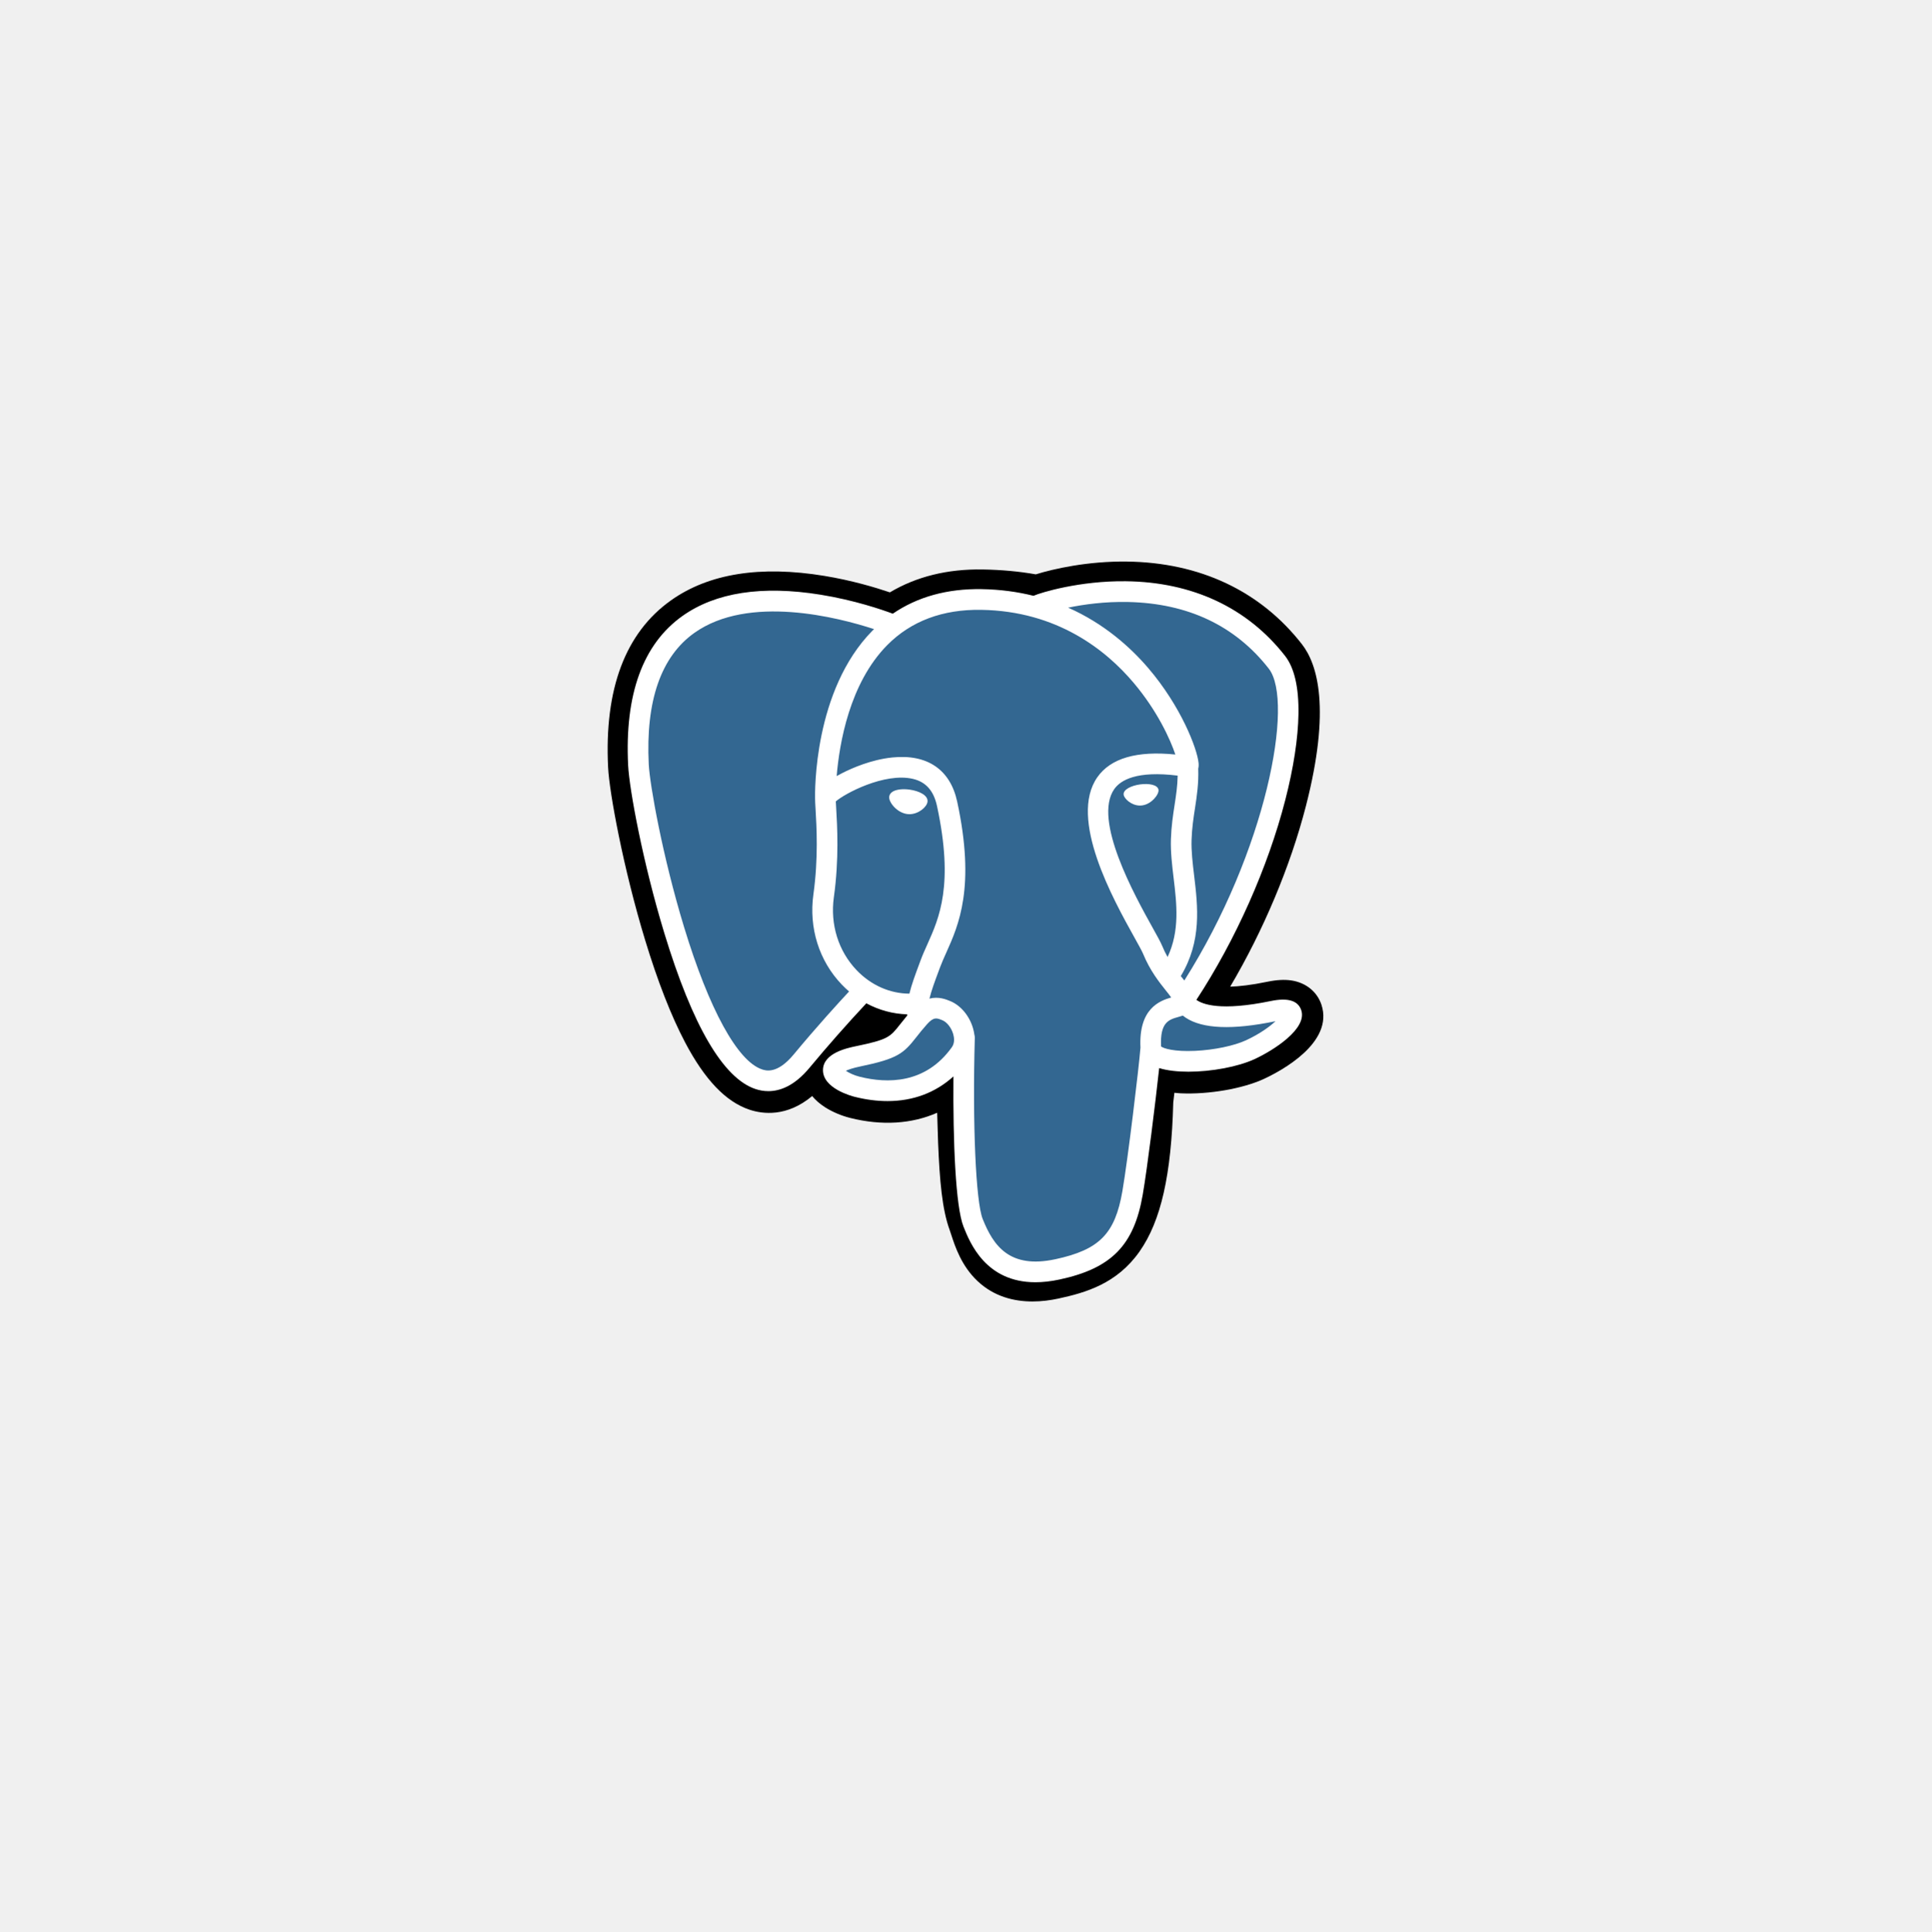
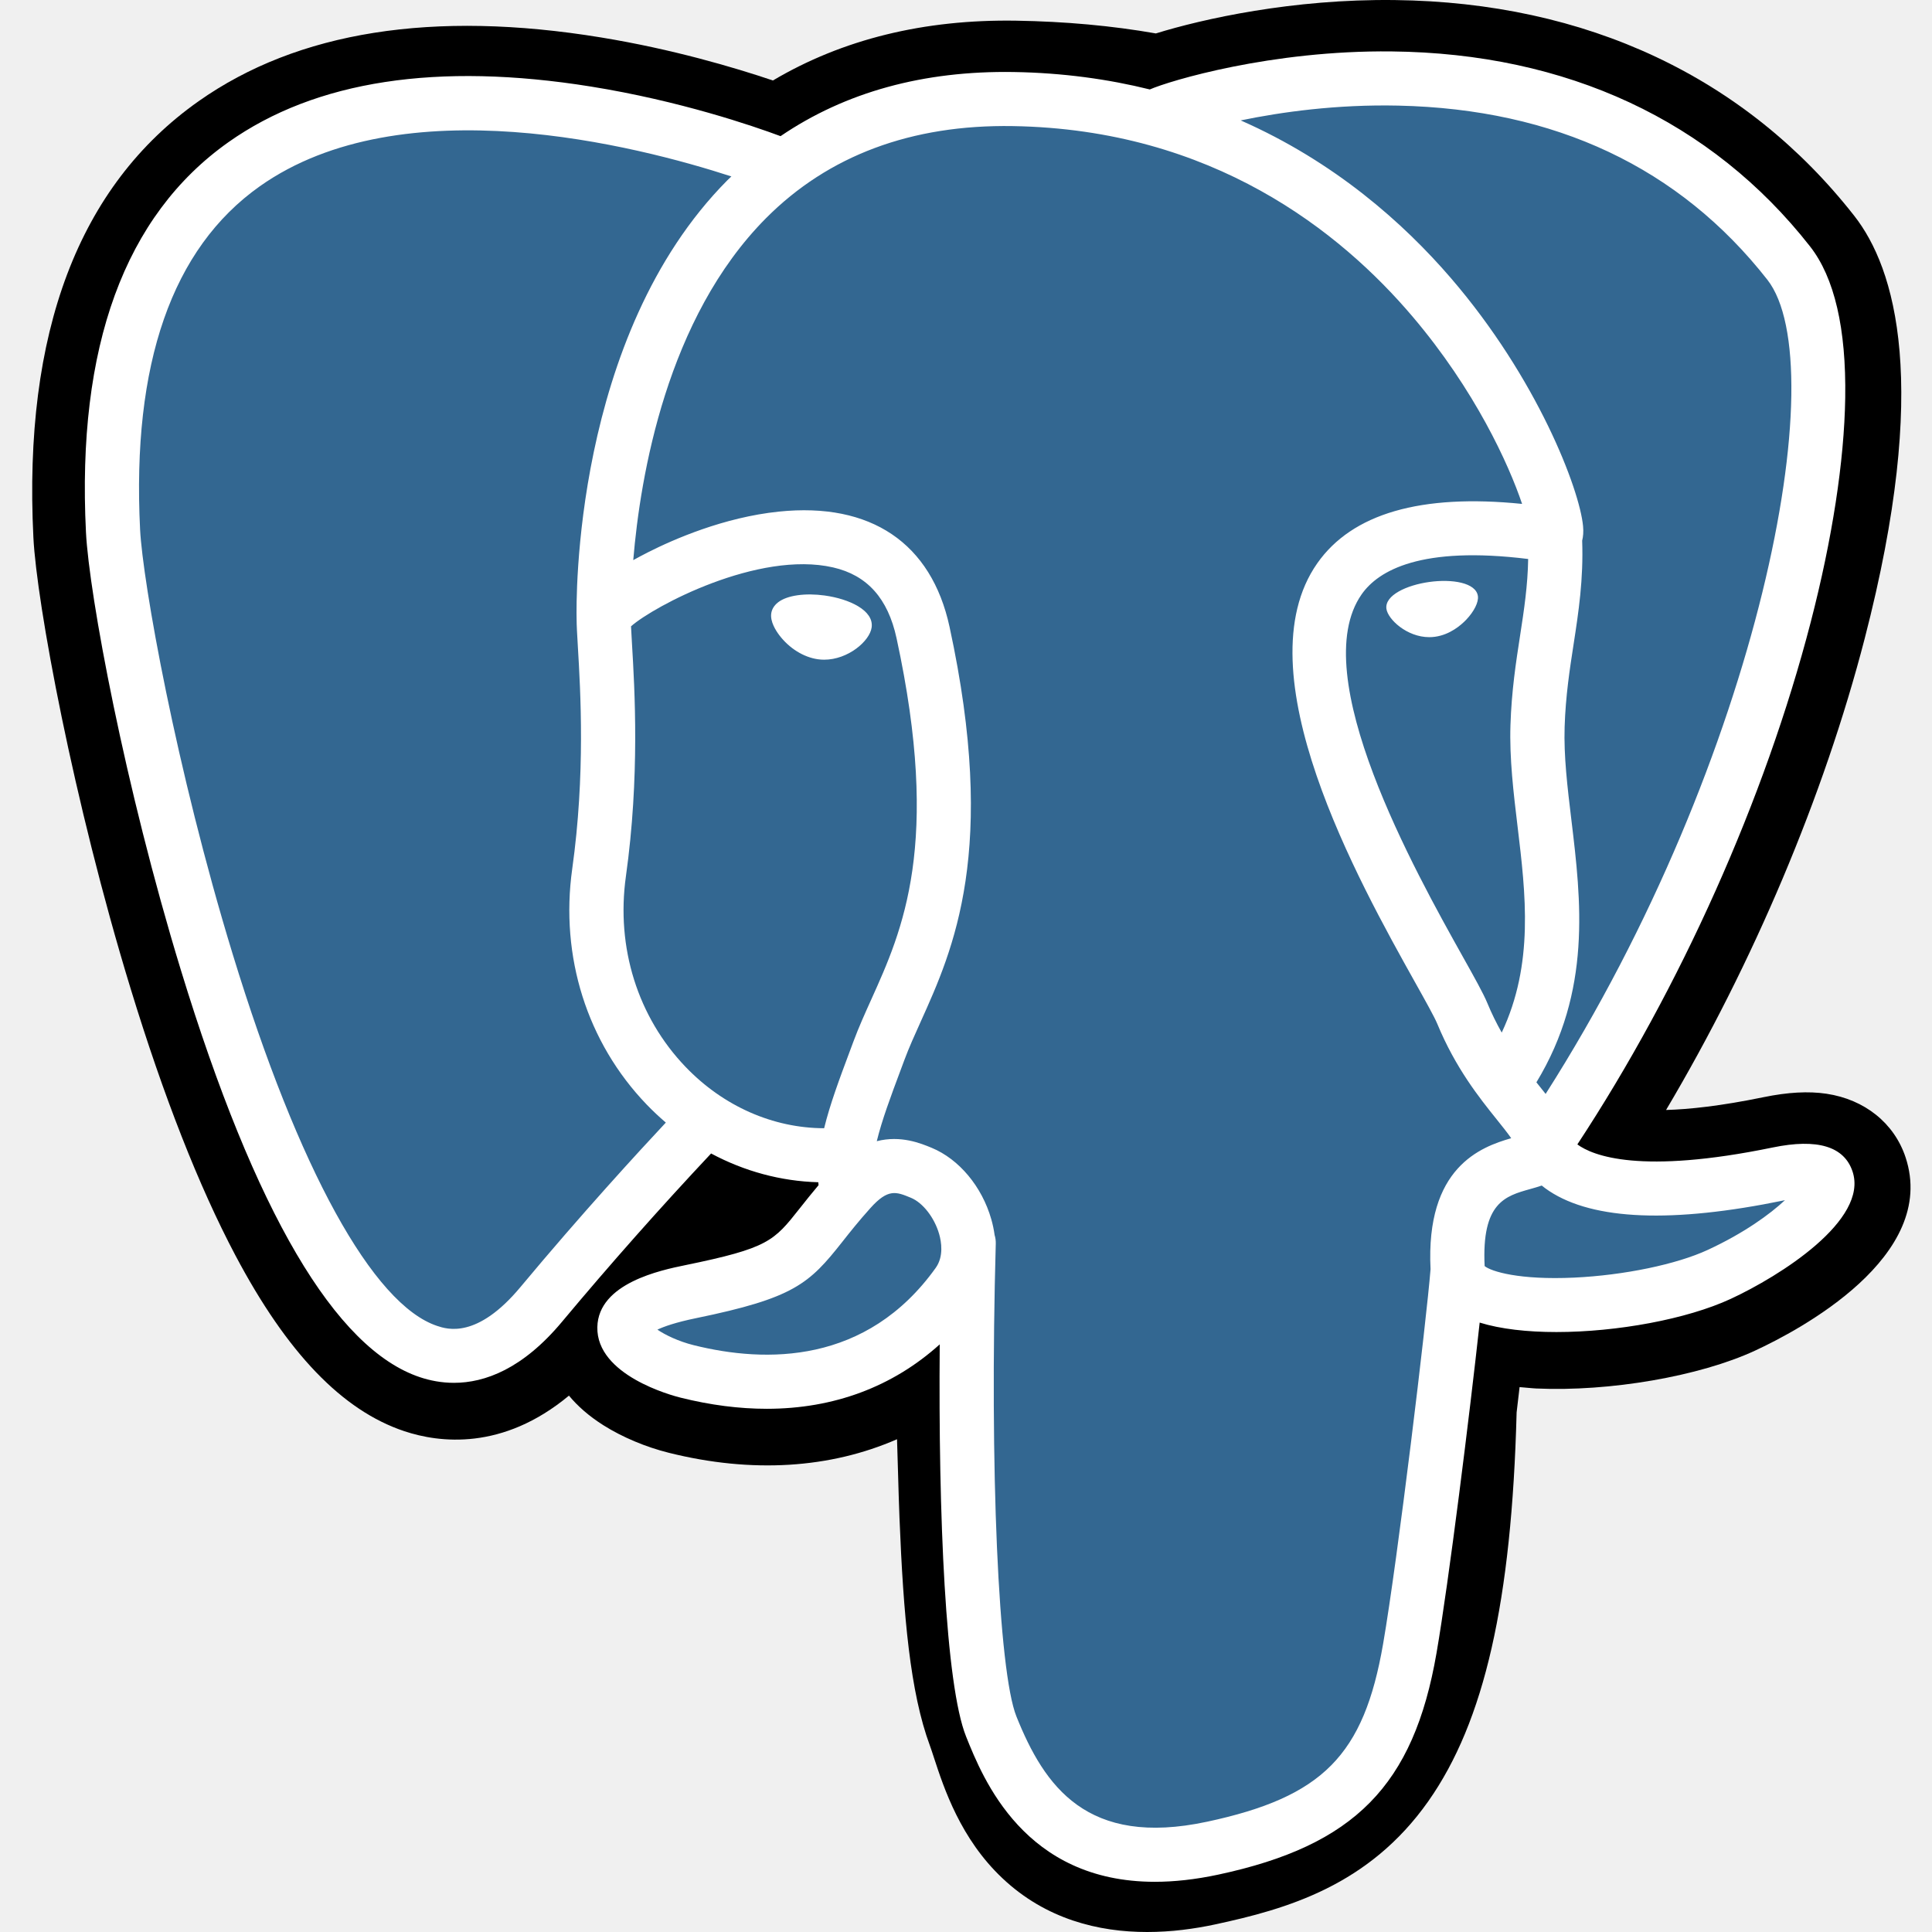
- <svg xmlns="http://www.w3.org/2000/svg" width="261" height="261" viewBox="0 0 261 261" fill="none">
-   <g filter="url(#filter0_d_301_8816)">
-     <rect x="40.933" y="36.297" width="180" height="180" rx="32" fill="none" />
-     <rect x="41.433" y="36.797" width="179" height="179" rx="31.5" stroke="none" />
-   </g>
-   <path d="M178.593 135.793C178.011 134.028 176.488 132.798 174.519 132.503C173.59 132.364 172.527 132.423 171.268 132.683C169.074 133.137 167.447 133.31 166.259 133.343C170.742 125.753 174.388 117.097 176.487 108.95C179.88 95.775 178.067 89.773 175.948 87.058C170.339 79.872 162.157 76.012 152.286 75.894C147.021 75.829 142.398 76.872 139.986 77.622C137.741 77.224 135.327 77.003 132.794 76.962C128.046 76.886 123.85 77.924 120.265 80.057C118.281 79.384 115.095 78.435 111.417 77.83C102.766 76.406 95.793 77.515 90.693 81.128C84.517 85.503 81.654 93.103 82.183 103.719C82.351 107.089 84.231 117.344 87.192 127.069C88.893 132.658 90.707 137.3 92.584 140.867C95.246 145.924 98.093 148.902 101.29 149.971C103.082 150.57 106.338 150.989 109.762 148.129C110.196 148.656 110.775 149.18 111.544 149.667C112.52 150.284 113.713 150.788 114.905 151.087C119.201 152.164 123.224 151.894 126.657 150.385C126.678 150.997 126.694 151.582 126.708 152.087C126.731 152.907 126.753 153.71 126.783 154.461C126.987 159.54 127.331 163.49 128.352 166.253C128.408 166.405 128.484 166.637 128.563 166.883C129.073 168.447 129.925 171.065 132.092 173.116C134.336 175.24 137.05 175.891 139.537 175.891C140.783 175.891 141.973 175.727 143.016 175.503C146.736 174.703 150.96 173.486 154.016 169.123C156.905 164.998 158.309 158.786 158.563 148.997C158.596 148.72 158.627 148.456 158.656 148.204L158.716 147.687L159.397 147.747L159.572 147.759C163.361 147.932 167.993 147.126 170.838 145.801C173.085 144.755 180.289 140.942 178.593 135.793Z" fill="black" />
-   <path d="M172.116 136.795C160.852 139.125 160.077 135.3 160.077 135.3C171.97 117.604 176.942 95.142 172.651 89.644C160.947 74.648 140.685 81.741 140.347 81.924L140.238 81.944C138.013 81.481 135.523 81.205 132.723 81.159C127.627 81.076 123.761 82.499 120.827 84.73C120.827 84.73 84.683 69.799 86.364 103.509C86.721 110.68 96.614 157.771 108.414 143.548C112.727 138.346 116.894 133.949 116.894 133.949C118.964 135.327 121.441 136.031 124.039 135.778L124.241 135.606C124.178 136.252 124.207 136.884 124.321 137.632C121.282 141.037 122.175 141.635 116.098 142.889C109.949 144.16 113.562 146.422 115.92 147.014C118.779 147.731 125.394 148.746 129.863 142.472L129.685 143.188C130.876 144.145 131.712 149.411 131.572 154.184C131.432 158.958 131.338 162.235 132.276 164.795C133.215 167.355 134.15 173.114 142.139 171.398C148.814 169.963 152.273 166.246 152.754 160.046C153.095 155.638 153.868 156.29 153.917 152.348L154.537 150.483C155.252 144.507 154.651 142.58 158.763 143.476L159.763 143.564C162.789 143.702 166.751 143.076 169.076 141.992C174.082 139.663 177.051 135.772 172.115 136.795H172.116Z" fill="#336791" />
-   <path d="M122.942 106.716C121.927 106.574 121.008 106.705 120.543 107.058C120.282 107.257 120.201 107.487 120.179 107.645C120.12 108.065 120.414 108.529 120.594 108.768C121.104 109.446 121.848 109.912 122.585 110.014C122.692 110.029 122.799 110.036 122.904 110.036C124.133 110.036 125.251 109.076 125.349 108.368C125.472 107.481 124.188 106.89 122.942 106.716V106.716ZM156.569 106.744C156.472 106.048 155.238 105.85 154.067 106.013C152.898 106.177 151.764 106.706 151.858 107.403C151.934 107.945 152.91 108.87 154.065 108.87C154.163 108.87 154.262 108.864 154.361 108.85C155.132 108.743 155.698 108.252 155.967 107.969C156.376 107.537 156.613 107.056 156.569 106.744Z" fill="white" />
-   <path d="M175.864 136.53C175.434 135.228 174.052 134.809 171.755 135.284C164.936 136.695 162.493 135.718 161.692 135.126C166.992 127.028 171.353 117.24 173.705 108.108C174.82 103.782 175.435 99.765 175.485 96.49C175.541 92.896 174.931 90.255 173.672 88.641C168.596 82.138 161.146 78.649 152.127 78.553C145.928 78.483 140.69 80.074 139.674 80.521C137.536 79.988 135.205 79.661 132.667 79.619C128.012 79.543 123.989 80.661 120.659 82.939C119.212 82.398 115.473 81.111 110.9 80.373C102.995 79.096 96.713 80.063 92.23 83.248C86.881 87.048 84.411 93.841 84.89 103.438C85.051 106.667 86.885 116.599 89.781 126.111C93.592 138.631 97.734 145.718 102.093 147.176C102.603 147.347 103.191 147.466 103.84 147.466C105.43 147.466 107.38 146.748 109.408 144.302C111.882 141.327 114.441 138.423 117.082 135.595C118.795 136.517 120.678 137.032 122.603 137.084C122.607 137.134 122.611 137.185 122.616 137.235C122.285 137.631 121.96 138.033 121.643 138.441C120.309 140.139 120.031 140.493 115.737 141.379C114.516 141.632 111.272 142.302 111.224 144.583C111.172 147.074 115.059 148.121 115.502 148.231C117.045 148.619 118.531 148.81 119.949 148.81C123.397 148.81 126.431 147.673 128.856 145.475C128.781 154.357 129.15 163.109 130.214 165.775C131.085 167.959 133.213 173.294 139.934 173.293C140.92 173.293 142.006 173.178 143.2 172.921C150.215 171.414 153.261 168.304 154.439 161.45C155.07 157.787 156.152 149.04 156.661 144.348C157.735 144.684 159.118 144.838 160.613 144.838C163.731 144.838 167.329 144.173 169.585 143.123C172.119 141.943 176.693 139.046 175.864 136.53ZM159.159 104.824C159.135 106.209 158.945 107.467 158.744 108.78C158.527 110.191 158.303 111.651 158.246 113.423C158.191 115.147 158.405 116.939 158.613 118.673C159.032 122.175 159.463 125.78 157.796 129.337C157.519 128.845 157.273 128.337 157.058 127.815C156.85 127.311 156.401 126.502 155.777 125.382C153.354 121.024 147.678 110.817 150.584 106.652C151.449 105.413 153.646 104.138 159.159 104.824ZM152.476 81.358C160.556 81.537 166.948 84.568 171.473 90.367C174.944 94.814 171.122 115.053 160.058 132.512C159.946 132.37 159.835 132.229 159.722 132.088L159.582 131.913C162.441 127.178 161.882 122.493 161.385 118.339C161.18 116.635 160.987 115.025 161.036 113.513C161.087 111.91 161.298 110.535 161.503 109.206C161.754 107.568 162.009 105.873 161.939 103.874C161.992 103.665 162.013 103.417 161.985 103.123C161.805 101.207 159.624 95.473 155.177 90.282C152.745 87.443 149.198 84.266 144.355 82.123C146.438 81.69 149.286 81.287 152.476 81.358ZM107.261 142.513C105.027 145.207 103.484 144.691 102.976 144.521C99.67 143.415 95.833 136.407 92.45 125.294C89.523 115.679 87.813 106.009 87.677 103.298C87.25 94.723 89.323 88.747 93.839 85.535C101.188 80.309 113.271 83.437 118.126 85.024C118.057 85.093 117.984 85.157 117.915 85.228C109.948 93.296 110.137 107.081 110.156 107.924C110.155 108.249 110.183 108.709 110.22 109.342C110.357 111.661 110.612 115.976 109.931 120.863C109.297 125.404 110.693 129.849 113.76 133.058C114.075 133.387 114.406 133.7 114.751 133.995C113.386 135.461 110.419 138.703 107.261 142.513ZM115.775 131.122C113.304 128.535 112.181 124.938 112.695 121.251C113.415 116.088 113.149 111.592 113.006 109.177C112.986 108.839 112.968 108.543 112.958 108.309C114.122 107.274 119.516 104.376 123.363 105.26C125.118 105.663 126.187 106.862 126.632 108.923C128.933 119.597 126.936 124.045 125.332 127.62C125.001 128.357 124.689 129.053 124.422 129.773L124.215 130.33C123.692 131.737 123.205 133.046 122.903 134.289C120.275 134.281 117.719 133.155 115.775 131.121V131.122ZM116.179 145.516C115.411 145.324 114.721 144.99 114.316 144.713C114.655 144.553 115.256 144.336 116.3 144.12C121.352 143.078 122.132 142.342 123.836 140.173C124.226 139.675 124.669 139.112 125.282 138.425L125.283 138.424C126.196 137.399 126.614 137.573 127.371 137.888C127.985 138.142 128.583 138.914 128.826 139.763C128.94 140.165 129.069 140.926 128.648 141.518C125.089 146.515 119.903 146.451 116.179 145.516ZM142.615 170.184C136.435 171.512 134.247 168.35 132.806 164.736C131.875 162.402 131.417 151.88 131.742 140.259C131.746 140.104 131.724 139.955 131.682 139.815C131.644 139.537 131.586 139.263 131.509 138.994C131.027 137.303 129.851 135.888 128.44 135.302C127.879 135.069 126.85 134.642 125.614 134.959C125.878 133.87 126.335 132.64 126.831 131.308L127.039 130.747C127.273 130.116 127.567 129.461 127.877 128.769C129.556 125.028 131.856 119.905 129.36 108.332C128.425 103.997 125.304 101.88 120.572 102.372C117.735 102.666 115.139 103.814 113.845 104.472C113.566 104.613 113.312 104.75 113.074 104.883C113.435 100.515 114.8 92.353 119.906 87.188C123.122 83.937 127.403 82.331 132.62 82.418C142.9 82.586 149.491 87.876 153.211 92.284C156.417 96.083 158.153 99.909 158.846 101.973C153.636 101.442 150.093 102.473 148.297 105.048C144.389 110.649 150.434 121.521 153.34 126.745C153.873 127.703 154.333 128.531 154.477 128.882C155.423 131.182 156.648 132.717 157.542 133.837C157.817 134.18 158.083 134.513 158.285 134.804C156.707 135.261 153.873 136.314 154.131 141.583C153.923 144.226 152.441 156.602 151.689 160.975C150.695 166.752 148.576 168.903 142.615 170.185V170.184ZM168.41 140.585C166.796 141.335 164.096 141.899 161.531 142.02C158.698 142.153 157.256 141.702 156.916 141.424C156.757 138.141 157.976 137.798 159.265 137.435C159.468 137.378 159.666 137.322 159.857 137.255C159.975 137.352 160.105 137.448 160.248 137.542C162.525 139.049 166.586 139.212 172.32 138.025L172.383 138.013C171.609 138.738 170.286 139.711 168.41 140.585Z" fill="white" />
-   <defs>
-     <filter id="filter0_d_301_8816" x="0.933" y="0.297" width="260" height="260" filterUnits="userSpaceOnUse" color-interpolation-filters="sRGB">
-       <feFlood flood-opacity="0" result="BackgroundImageFix" />
-       <feColorMatrix in="SourceAlpha" type="matrix" values="0 0 0 0 0 0 0 0 0 0 0 0 0 0 0 0 0 0 127 0" result="hardAlpha" />
-       <feOffset dy="4" />
-       <feGaussianBlur stdDeviation="20" />
-       <feComposite in2="hardAlpha" operator="out" />
-       <feColorMatrix type="matrix" values="0 0 0 0 0.037 0 0 0 0 0.035 0 0 0 0 0.048 0 0 0 0.1 0" />
-       <feBlend mode="normal" in2="BackgroundImageFix" result="effect1_dropShadow_301_8816" />
-       <feBlend mode="normal" in="SourceGraphic" in2="effect1_dropShadow_301_8816" result="shape" />
-     </filter>
-   </defs>
+ <svg xmlns="http://www.w3.org/2000/svg" width="180" height="180" viewBox="0 0 180 180" fill="none">
+   <path d="M177.537 107.824C176.485 104.646 173.73 102.432 170.166 101.901C168.486 101.651 166.562 101.757 164.285 102.226C160.316 103.043 157.372 103.354 155.223 103.414C163.334 89.751 169.929 74.171 173.726 59.505C179.866 35.791 176.585 24.987 172.751 20.101C162.605 7.166 147.802 0.218 129.943 0.005C120.416 -0.111 112.053 1.766 107.69 3.115C103.628 2.4 99.26 2.001 94.677 1.927C86.087 1.79 78.496 3.658 72.011 7.498C68.42 6.287 62.657 4.579 56.002 3.49C40.35 0.926 27.735 2.924 18.507 9.427C7.334 17.301 2.154 30.982 3.112 50.09C3.416 56.156 6.818 74.614 12.174 92.12C15.252 102.181 18.534 110.537 21.93 116.956C26.745 126.058 31.897 131.419 37.681 133.344C40.923 134.421 46.813 135.176 53.008 130.028C53.794 130.977 54.841 131.92 56.232 132.796C57.998 133.907 60.157 134.814 62.313 135.353C70.084 137.291 77.364 136.806 83.574 134.089C83.612 135.191 83.642 136.244 83.666 137.153C83.708 138.628 83.749 140.074 83.803 141.426C84.171 150.569 84.794 157.678 86.642 162.652C86.743 162.926 86.879 163.343 87.023 163.785C87.945 166.6 89.486 171.313 93.407 175.004C97.467 178.828 102.378 180 106.876 180C109.132 180 111.284 179.705 113.172 179.301C119.901 177.862 127.543 175.671 133.072 167.817C138.299 160.393 140.84 149.21 141.3 131.591C141.359 131.093 141.414 130.617 141.467 130.164L141.576 129.233L142.808 129.341L143.125 129.362C149.979 129.674 158.359 128.224 163.506 125.838C167.573 123.956 180.605 117.091 177.537 107.824Z" fill="black" />
+   <path d="M165.818 109.626C145.439 113.82 144.038 106.936 144.038 106.936C165.554 75.084 174.549 34.651 166.788 24.756C145.611 -2.238 108.955 10.529 108.343 10.86L108.146 10.895C104.12 10.061 99.614 9.565 94.549 9.482C85.329 9.332 78.334 11.894 73.026 15.91C73.026 15.91 7.634 -10.967 10.676 49.711C11.323 62.62 29.221 147.384 50.569 121.781C58.372 112.419 65.912 104.503 65.912 104.503C69.656 106.985 74.138 108.251 78.838 107.796L79.203 107.487C79.089 108.649 79.141 109.786 79.349 111.132C73.849 117.263 75.466 118.339 64.472 120.597C53.347 122.884 59.882 126.956 64.149 128.021C69.322 129.311 81.289 131.139 89.375 119.846L89.053 121.135C91.207 122.857 92.72 132.335 92.466 140.927C92.213 149.519 92.044 155.418 93.741 160.026C95.44 164.634 97.132 175.001 111.585 171.912C123.66 169.33 129.919 162.639 130.79 151.478C131.407 143.544 132.806 144.717 132.893 137.623L134.015 134.265C135.308 123.509 134.221 120.039 141.66 121.653L143.469 121.812C148.944 122.06 156.112 120.932 160.319 118.982C169.376 114.789 174.748 107.786 165.817 109.626H165.818Z" fill="#336791" />
+   <path d="M76.854 55.484C75.017 55.23 73.354 55.465 72.513 56.101C72.04 56.459 71.894 56.873 71.854 57.158C71.748 57.913 72.279 58.749 72.605 59.179C73.527 60.399 74.874 61.237 76.208 61.422C76.401 61.449 76.594 61.462 76.785 61.462C79.008 61.462 81.03 59.734 81.209 58.459C81.431 56.862 79.108 55.798 76.854 55.485V55.484ZM137.692 55.535C137.517 54.283 135.284 53.926 133.165 54.221C131.049 54.514 128.998 55.467 129.169 56.722C129.306 57.697 131.072 59.363 133.162 59.363C133.339 59.363 133.517 59.351 133.696 59.326C135.091 59.133 136.115 58.249 136.602 57.74C137.342 56.963 137.771 56.098 137.692 55.535Z" fill="white" />
+   <path d="M172.599 109.15C171.822 106.805 169.321 106.051 165.166 106.907C152.828 109.448 148.41 107.688 146.959 106.622C156.549 92.047 164.438 74.428 168.694 57.99C170.71 50.204 171.824 42.972 171.915 37.078C172.016 30.609 170.911 25.855 168.633 22.951C159.45 11.243 145.971 4.963 129.656 4.791C118.439 4.665 108.962 7.529 107.125 8.334C103.256 7.375 99.039 6.785 94.447 6.71C86.027 6.574 78.748 8.585 72.722 12.685C70.105 11.713 63.34 9.396 55.067 8.066C40.765 5.769 29.399 7.51 21.289 13.242C11.611 20.083 7.144 32.31 8.009 49.584C8.3 55.396 11.62 73.274 16.857 90.396C23.752 112.931 31.247 125.689 39.133 128.313C40.056 128.62 41.12 128.835 42.294 128.835C45.171 128.835 48.698 127.541 52.367 123.14C56.843 117.784 61.473 112.557 66.251 107.467C69.351 109.127 72.756 110.054 76.239 110.147C76.246 110.238 76.255 110.329 76.263 110.419C75.664 111.132 75.077 111.856 74.502 112.59C72.089 115.646 71.587 116.283 63.818 117.878C61.608 118.334 55.739 119.54 55.653 123.645C55.56 128.129 62.591 130.013 63.392 130.212C66.183 130.91 68.873 131.254 71.438 131.254C77.676 131.254 83.165 129.208 87.552 125.251C87.417 141.238 88.085 156.992 90.009 161.792C91.585 165.721 95.435 175.324 107.595 175.323C109.38 175.323 111.343 175.116 113.504 174.654C126.195 171.94 131.707 166.344 133.838 154.006C134.979 147.413 136.937 131.668 137.858 123.222C139.801 123.827 142.303 124.104 145.008 124.103C150.649 124.103 157.158 122.908 161.24 121.017C165.825 118.893 174.1 113.679 172.599 109.15ZM142.376 52.08C142.335 54.573 141.991 56.836 141.626 59.199C141.233 61.74 140.828 64.367 140.726 67.556C140.625 70.66 141.013 73.887 141.389 77.008C142.148 83.311 142.927 89.8 139.912 96.203C139.411 95.317 138.964 94.402 138.575 93.462C138.201 92.556 137.387 91.1 136.259 89.084C131.874 81.239 121.606 62.867 126.863 55.37C128.428 53.139 132.402 50.844 142.376 52.08ZM130.286 9.84C144.905 10.162 156.469 15.618 164.656 26.056C170.936 34.062 164.021 70.491 144.003 101.918C143.802 101.663 143.599 101.408 143.396 101.154L143.143 100.839C148.315 92.316 147.304 83.883 146.404 76.407C146.034 73.339 145.684 70.441 145.773 67.719C145.865 64.834 146.247 62.359 146.617 59.966C147.072 57.017 147.534 53.966 147.407 50.37C147.502 49.992 147.54 49.547 147.49 49.018C147.165 45.569 143.218 35.246 135.173 25.904C130.773 20.794 124.355 15.075 115.593 11.218C119.362 10.439 124.516 9.712 130.286 9.84ZM48.484 119.919C44.441 124.769 41.649 123.839 40.731 123.534C34.749 121.543 27.808 108.929 21.688 88.925C16.392 71.617 13.298 54.213 13.052 49.332C12.279 33.897 16.03 23.14 24.2 17.359C37.496 7.952 59.356 13.583 68.141 16.438C68.014 16.563 67.883 16.679 67.758 16.805C53.344 31.328 53.685 56.142 53.721 57.659C53.72 58.244 53.769 59.072 53.836 60.212C54.084 64.386 54.546 72.153 53.313 80.95C52.167 89.124 54.693 97.124 60.241 102.9C60.811 103.492 61.409 104.055 62.034 104.588C59.565 107.226 54.197 113.062 48.484 119.919ZM63.887 99.415C59.416 94.759 57.384 88.284 58.314 81.647C59.616 72.355 59.136 64.262 58.877 59.914C58.841 59.306 58.809 58.772 58.791 58.352C60.896 56.489 70.655 51.273 77.614 52.864C80.789 53.589 82.725 55.747 83.529 59.457C87.692 78.67 84.08 86.677 81.177 93.112C80.579 94.438 80.014 95.691 79.531 96.987L79.157 97.989C78.21 100.523 77.329 102.879 76.783 105.115C72.029 105.102 67.404 103.075 63.887 99.414V99.415ZM64.617 125.324C63.229 124.978 61.98 124.378 61.248 123.879C61.86 123.592 62.949 123.201 64.837 122.813C73.976 120.936 75.388 119.611 78.47 115.707C79.176 114.811 79.977 113.797 81.087 112.561L81.088 112.56C82.74 110.714 83.496 111.027 84.867 111.594C85.977 112.052 87.059 113.441 87.498 114.97C87.706 115.692 87.938 117.062 87.176 118.128C80.737 127.122 71.355 127.007 64.617 125.324ZM112.446 169.728C101.266 172.118 97.307 166.427 94.698 159.92C93.015 155.72 92.187 136.779 92.774 115.862C92.782 115.584 92.742 115.315 92.665 115.062C92.597 114.563 92.492 114.069 92.353 113.584C91.48 110.541 89.352 107.995 86.8 106.939C85.785 106.52 83.924 105.751 81.688 106.322C82.165 104.361 82.992 102.147 83.889 99.75L84.265 98.741C84.688 97.604 85.22 96.426 85.782 95.18C88.82 88.447 92.98 79.225 88.465 58.393C86.773 50.59 81.126 46.779 72.564 47.665C67.432 48.194 62.736 50.26 60.394 51.445C59.89 51.7 59.43 51.946 58.999 52.185C59.653 44.323 62.123 29.63 71.361 20.334C77.178 14.482 84.925 11.592 94.363 11.748C112.961 12.051 124.886 21.573 131.617 29.508C137.417 36.345 140.557 43.233 141.81 46.948C132.385 45.991 125.975 47.847 122.725 52.482C115.656 62.565 126.593 82.133 131.849 91.538C132.813 93.261 133.645 94.751 133.907 95.384C135.619 99.523 137.835 102.286 139.453 104.303C139.949 104.921 140.43 105.52 140.796 106.044C137.941 106.865 132.813 108.762 133.281 118.245C132.904 123.003 130.224 145.28 128.862 153.15C127.065 163.549 123.23 167.421 112.446 169.729V169.728ZM159.113 116.448C156.194 117.8 151.309 118.813 146.669 119.032C141.543 119.271 138.934 118.459 138.32 117.959C138.032 112.05 140.236 111.432 142.57 110.779C142.936 110.676 143.294 110.576 143.639 110.455C143.854 110.63 144.089 110.803 144.346 110.972C148.466 113.685 155.814 113.977 166.188 111.841L166.301 111.818C164.902 113.124 162.508 114.875 159.113 116.448Z" fill="white" />
</svg>
